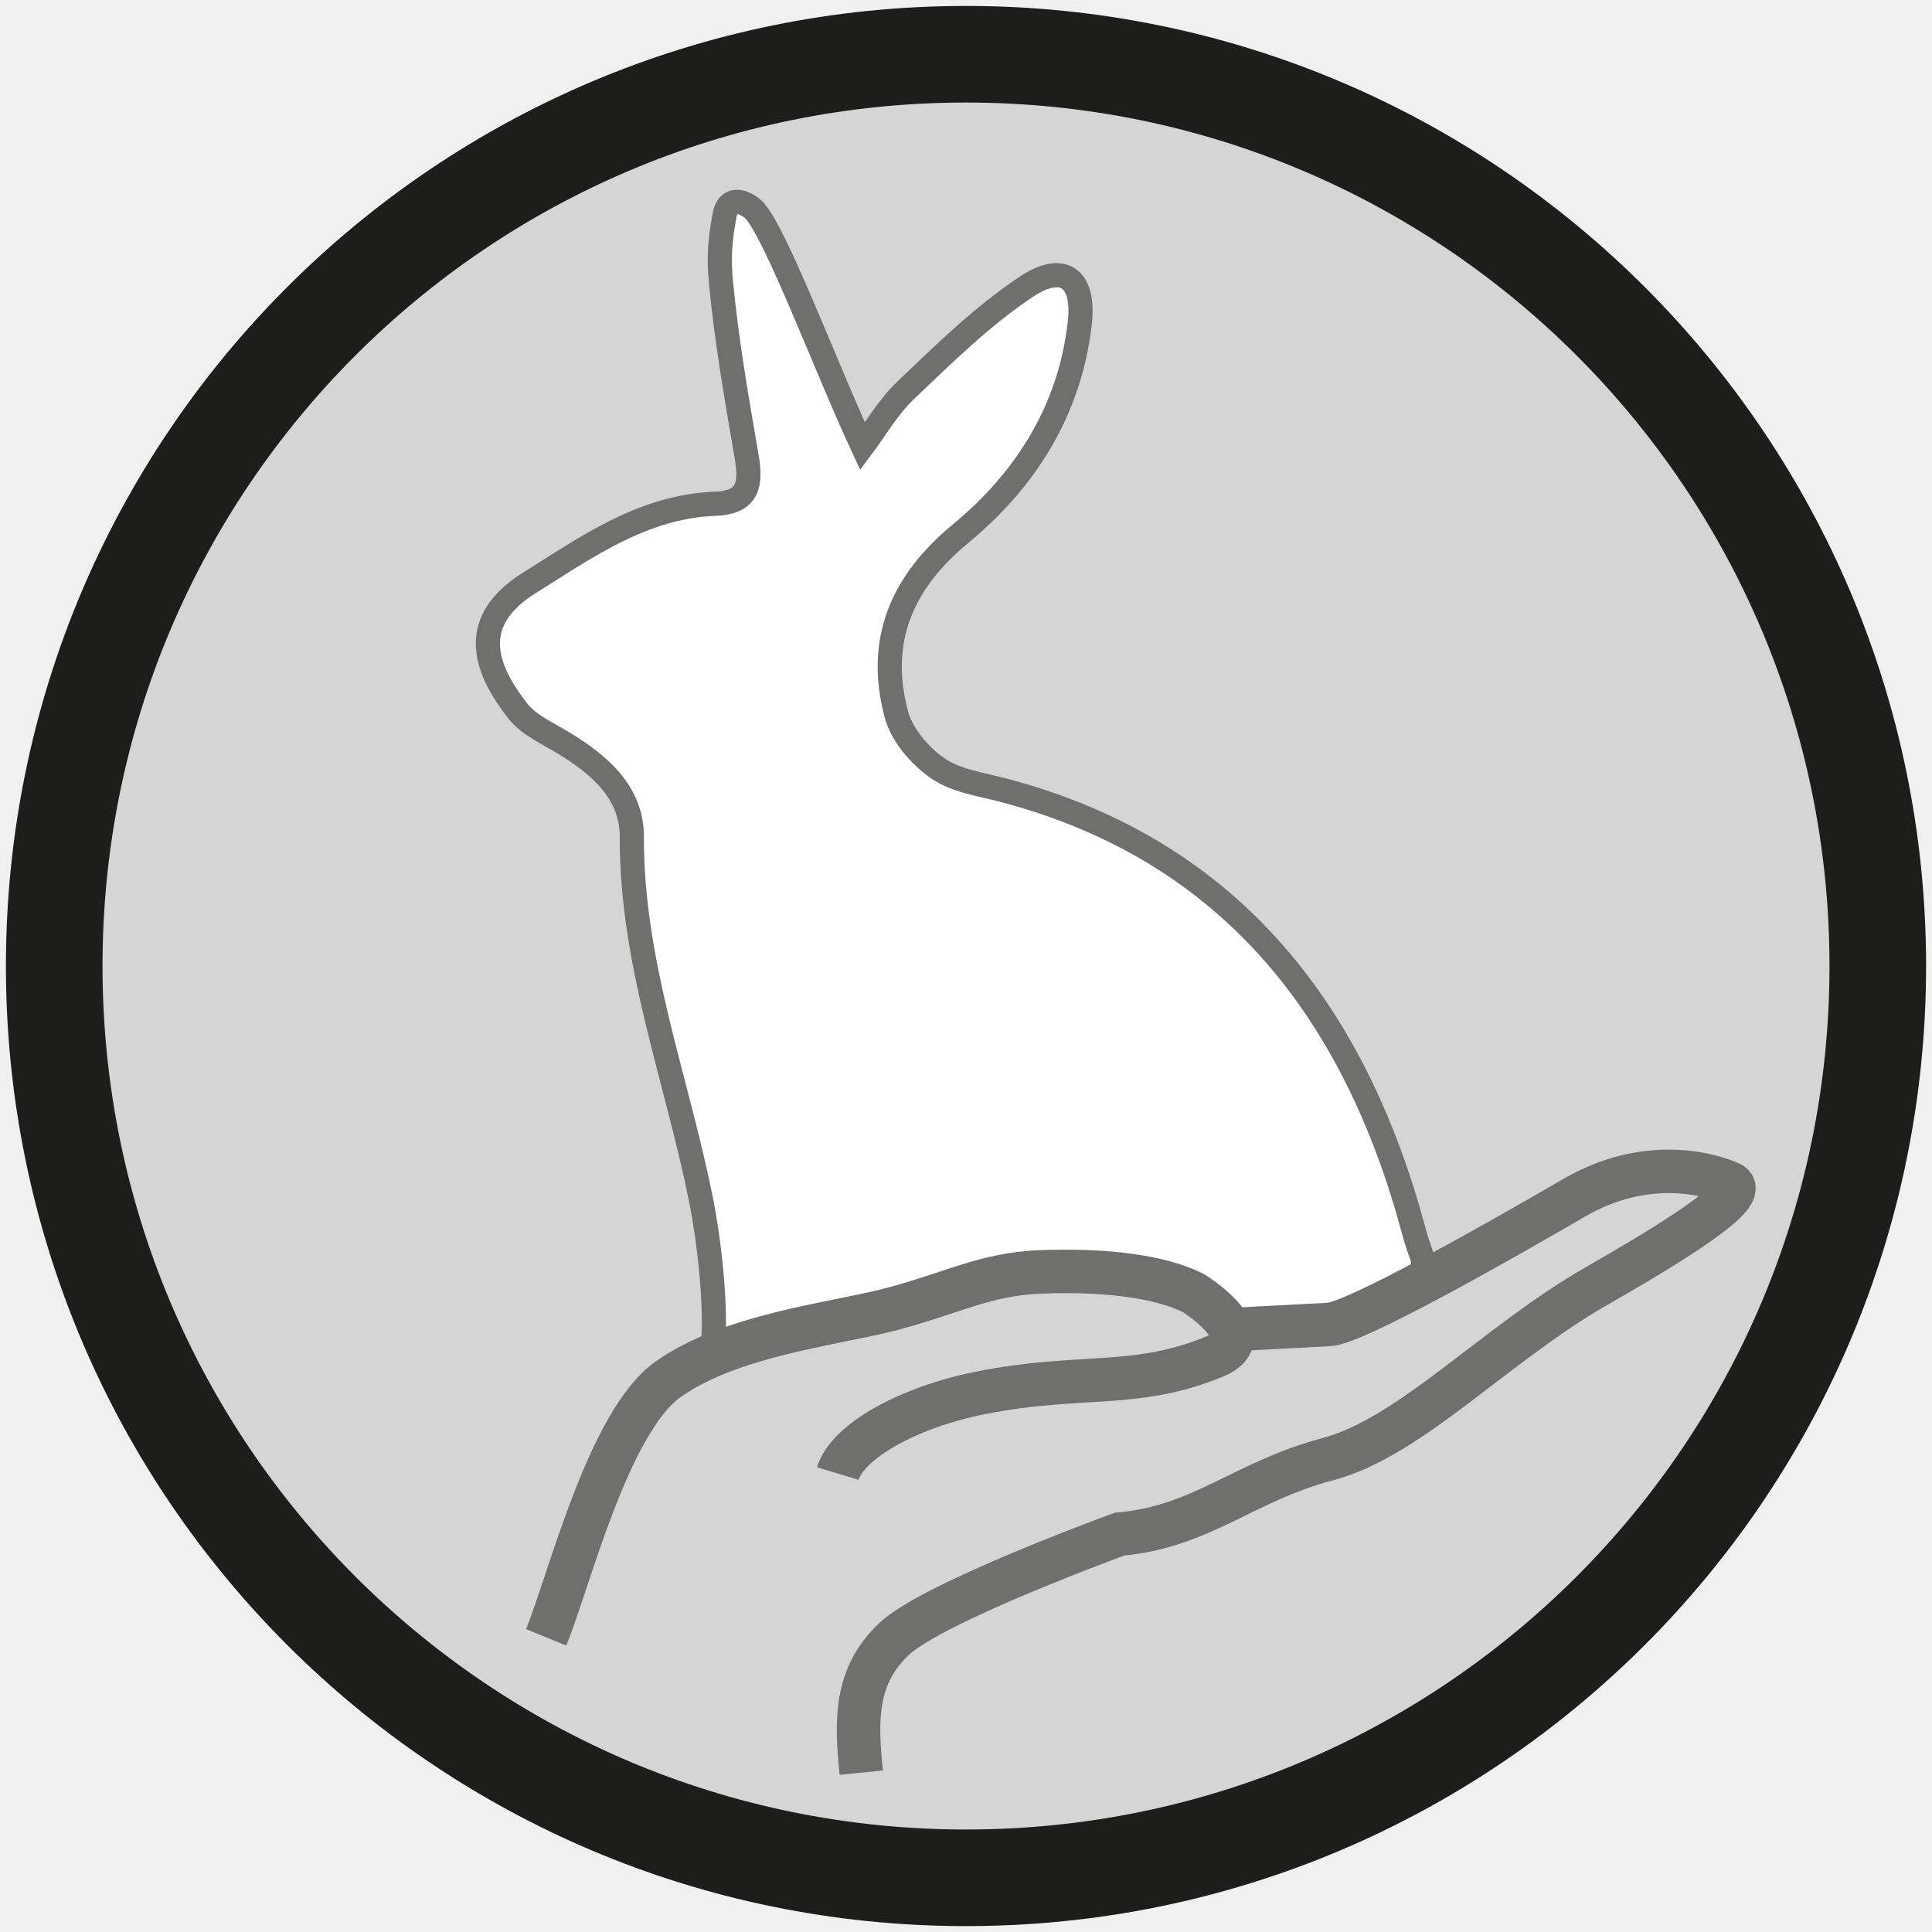
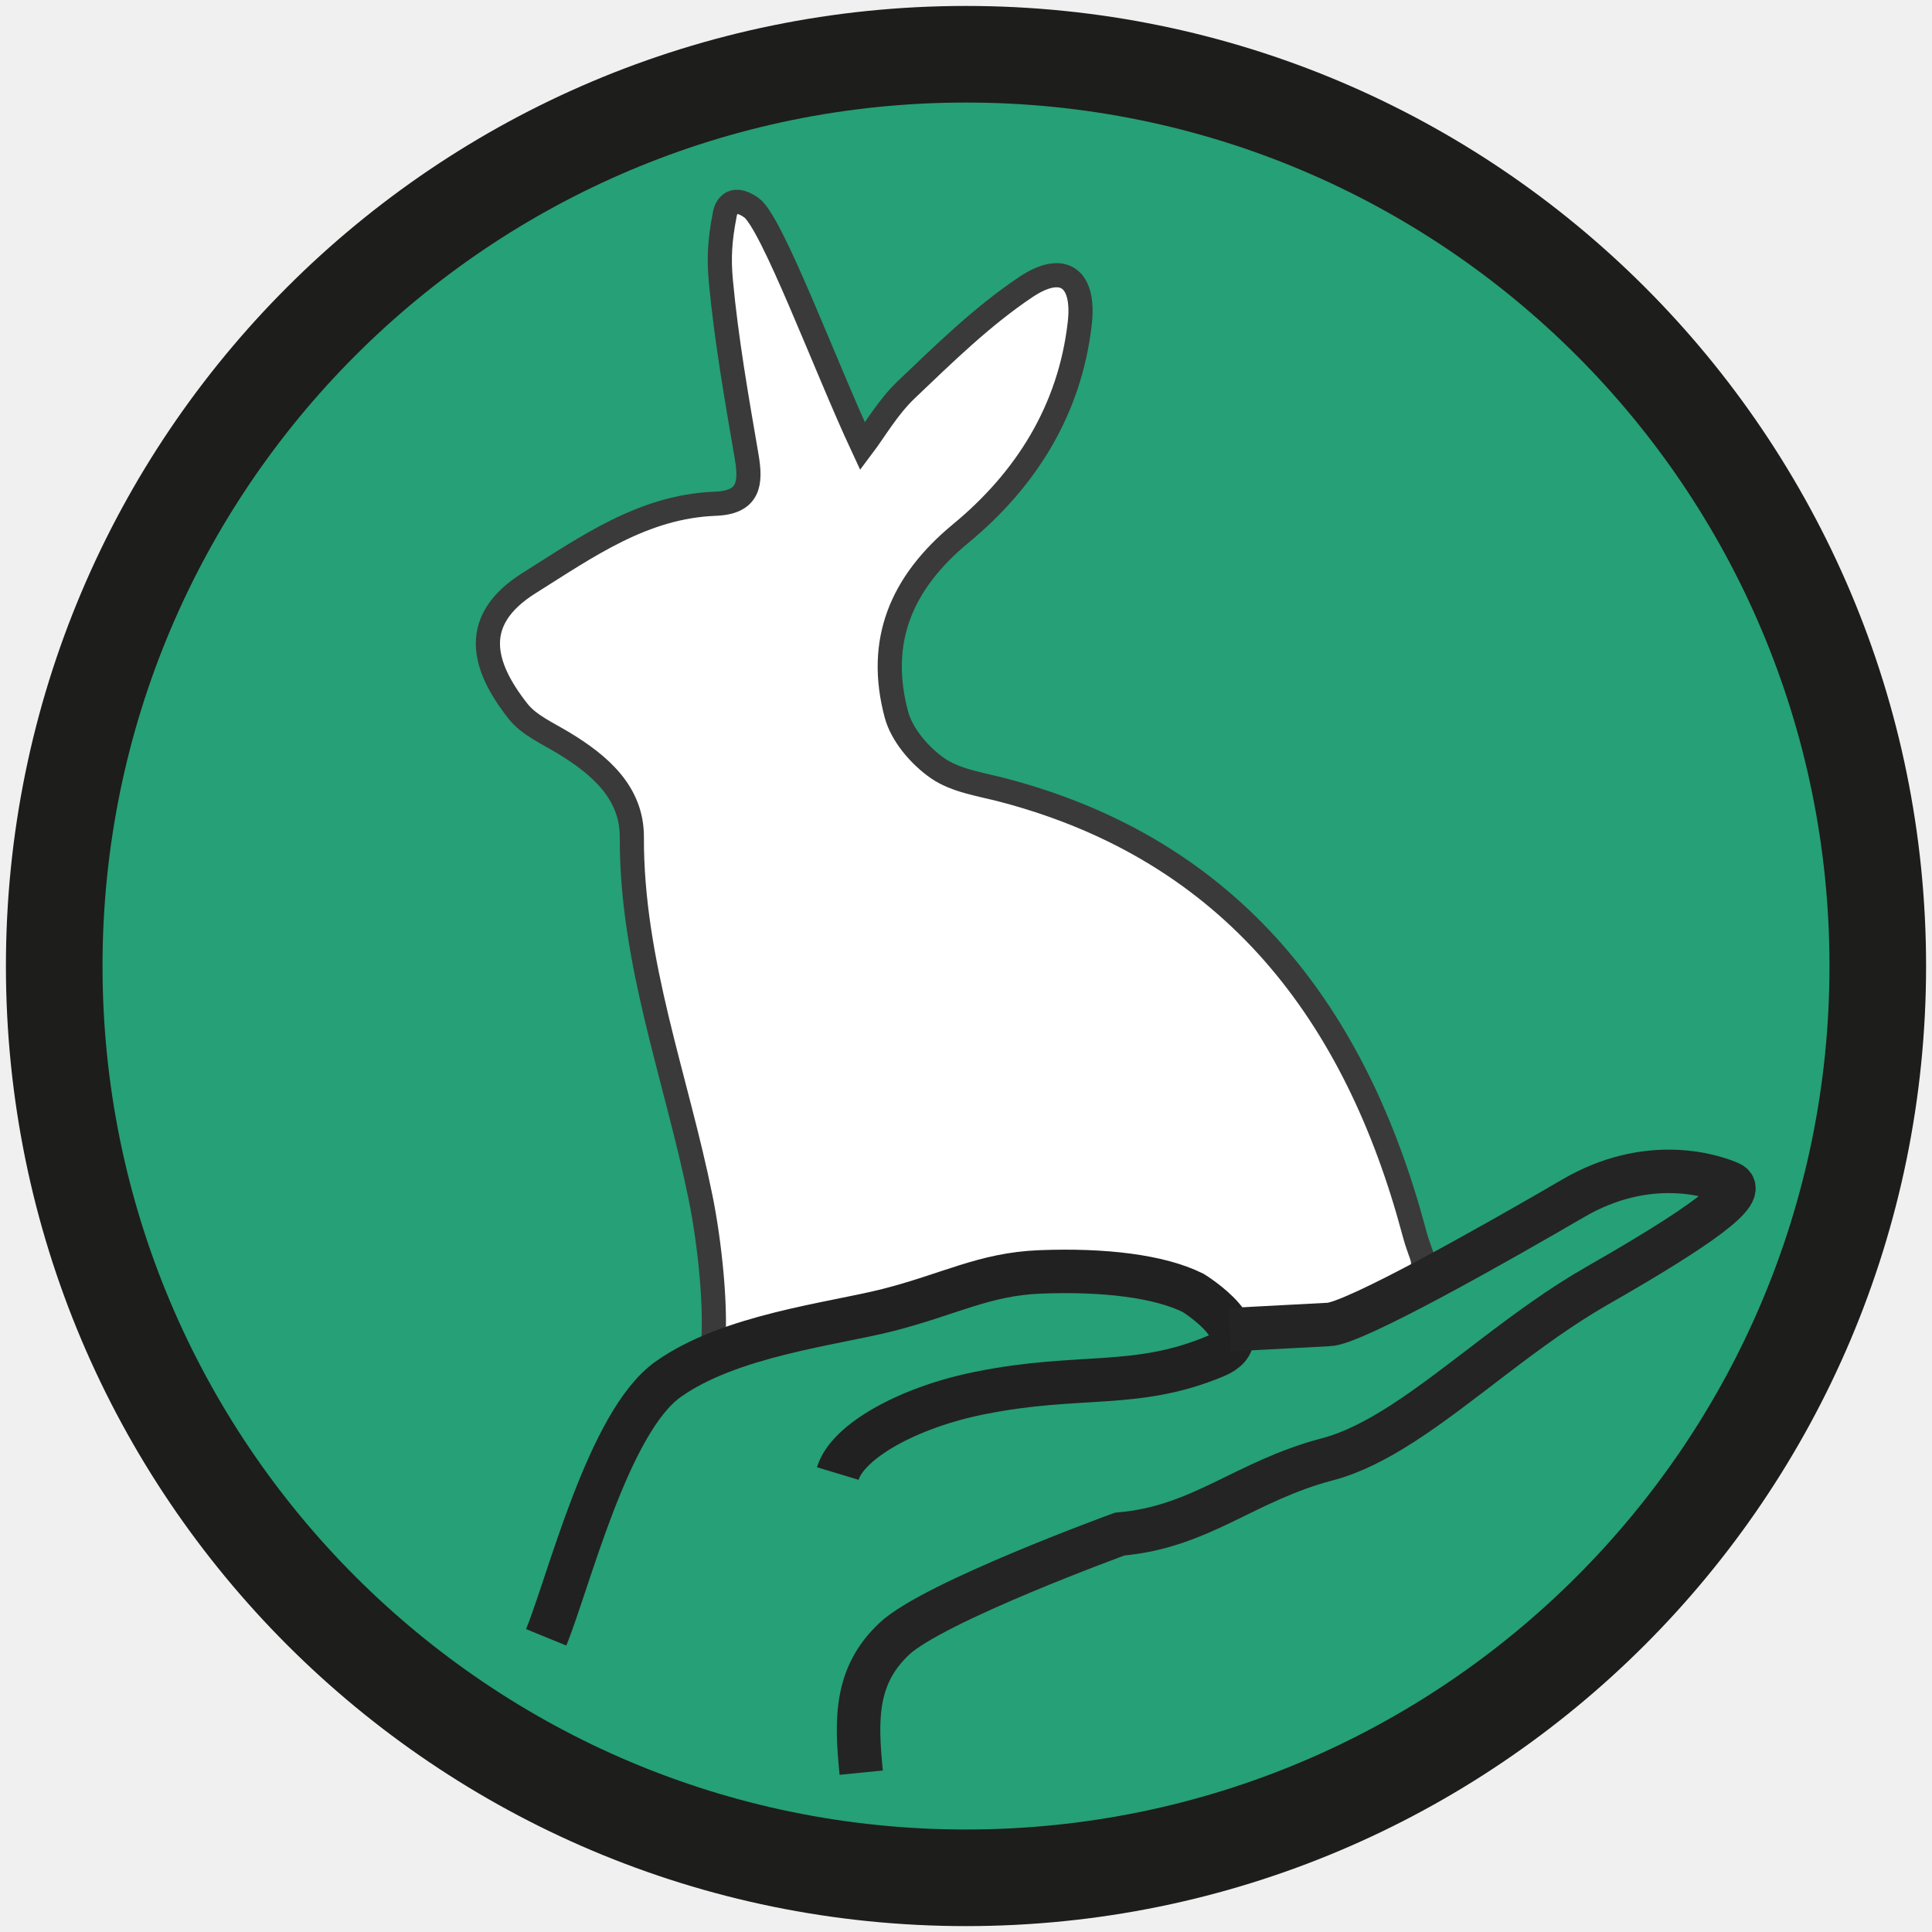
<svg xmlns="http://www.w3.org/2000/svg" version="1.1" id="Ebene_1" x="0px" y="0px" width="80px" height="80px" viewBox="0 0 80 80" enable-background="new 0 0 80 80" xml:space="preserve">
-   <circle fill="#D5D5D6" stroke="#1D1D1B" stroke-width="4" stroke-miterlimit="10" cx="40" cy="40.001" r="37.755" />
-   <path fill="#FFFFFF" stroke="#6F6F6E" stroke-miterlimit="10" d="M48.744,53.319c0,0,1.758,0.602,2.214,1.729l4.87-0.396  c0.424,0,1.664-0.696,3-1.333c0.219-1.451,0.07-1.01-0.276-2.31c-2.39-8.945-7.469-15.78-16.995-18.286  c-0.932-0.247-1.972-0.386-2.729-0.911c-0.743-0.514-1.481-1.377-1.71-2.224c-0.811-3.036,0.194-5.455,2.657-7.491  c2.706-2.232,4.524-5.116,4.935-8.705c0.215-1.866-0.67-2.552-2.234-1.505c-1.792,1.199-3.368,2.743-4.939,4.24  c-0.772,0.733-1.321,1.696-1.819,2.356c-1.555-3.335-3.755-9.291-4.61-9.888S30.031,8.672,30,8.938  c-0.191,0.998-0.24,1.733-0.15,2.706c0.227,2.428,0.651,4.838,1.064,7.243c0.194,1.127,0.111,1.919-1.293,1.972  c-2.982,0.114-5.284,1.761-7.709,3.282c-2.434,1.527-1.969,3.396-0.463,5.309c0.453,0.577,1.229,0.914,1.887,1.314  c1.496,0.906,2.834,2.056,2.827,3.896c-0.02,5.186,1.844,9.971,2.849,14.941c0.369,1.825,0.694,4.688,0.482,6.47  c3.333-0.928,4.852-1.02,7.917-1.917C45.13,51.892,46.005,52.548,48.744,53.319z" />
-   <g>
-     <path fill="none" stroke="#6F6F6E" stroke-width="1.8" stroke-miterlimit="10" d="M22.616,67.798   c0.944-2.309,2.569-8.917,5.041-10.678c2.568-1.83,6.812-2.29,9.104-2.873c2.559-0.652,3.99-1.49,6.305-1.58   c2.657-0.104,4.936,0.176,6.336,0.867c0,0,2.906,1.791,0.93,2.621c-3.299,1.382-5.613,0.692-9.758,1.527   c-2.977,0.598-5.48,2-5.883,3.334" />
-     <path fill="none" stroke="#6F6F6E" stroke-width="1.8" stroke-miterlimit="10" d="M35.661,73.402   c-0.22-2.206-0.259-4.013,1.369-5.542c1.626-1.529,9.334-4.337,9.334-4.337c3.38-0.293,5.165-2.192,8.596-3.095   c3.433-0.9,6.946-4.773,11.167-7.186c4.22-2.414,6.309-3.902,5.502-4.254c-0.807-0.351-3.435-1.146-6.479,0.627   c-3.046,1.774-9.128,5.23-10.152,5.23l-4.082,0.215" />
+   <defs id="defs15" />
+   <circle fill="#D5D5D6" stroke="#1D1D1B" stroke-width="4" stroke-miterlimit="10" cx="40" cy="40.001" r="37.755" id="circle2" style="fill:#26a076;fill-opacity:1" />
+   <path fill="#FFFFFF" stroke="#6F6F6E" stroke-miterlimit="10" d="M48.744,53.319c0,0,1.758,0.602,2.214,1.729l4.87-0.396  c0.424,0,1.664-0.696,3-1.333c0.219-1.451,0.07-1.01-0.276-2.31c-2.39-8.945-7.469-15.78-16.995-18.286  c-0.932-0.247-1.972-0.386-2.729-0.911c-0.743-0.514-1.481-1.377-1.71-2.224c-0.811-3.036,0.194-5.455,2.657-7.491  c2.706-2.232,4.524-5.116,4.935-8.705c0.215-1.866-0.67-2.552-2.234-1.505c-1.792,1.199-3.368,2.743-4.939,4.24  c-0.772,0.733-1.321,1.696-1.819,2.356c-1.555-3.335-3.755-9.291-4.61-9.888S30.031,8.672,30,8.938  c-0.191,0.998-0.24,1.733-0.15,2.706c0.227,2.428,0.651,4.838,1.064,7.243c0.194,1.127,0.111,1.919-1.293,1.972  c-2.982,0.114-5.284,1.761-7.709,3.282c-2.434,1.527-1.969,3.396-0.463,5.309c0.453,0.577,1.229,0.914,1.887,1.314  c1.496,0.906,2.834,2.056,2.827,3.896c-0.02,5.186,1.844,9.971,2.849,14.941c0.369,1.825,0.694,4.688,0.482,6.47  c3.333-0.928,4.852-1.02,7.917-1.917C45.13,51.892,46.005,52.548,48.744,53.319z" id="path4" style="stroke:#3a3a3a;stroke-opacity:1" />
+   <g id="g10">
+     <path fill="none" stroke="#6F6F6E" stroke-width="1.8" stroke-miterlimit="10" d="M22.616,67.798   c0.944-2.309,2.569-8.917,5.041-10.678c2.568-1.83,6.812-2.29,9.104-2.873c2.559-0.652,3.99-1.49,6.305-1.58   c2.657-0.104,4.936,0.176,6.336,0.867c0,0,2.906,1.791,0.93,2.621c-3.299,1.382-5.613,0.692-9.758,1.527   c-2.977,0.598-5.48,2-5.883,3.334" id="path6" style="stroke:#212121;stroke-opacity:1" />
+     <path stroke-miterlimit="10" d="m 35.661,73.402 c -0.22,-2.206 -0.259,-4.013 1.369,-5.542 1.626,-1.529 9.334,-4.337 9.334,-4.337 3.38,-0.293 5.165,-2.192 8.596,-3.095 1.017,-0.267 2.041,-0.794 3.088,-1.467 2.488,-1.599 5.108,-4.02 8.079,-5.719 4.22,-2.414 6.309,-3.902 5.502,-4.254 -0.807,-0.351 -3.435,-1.146 -6.479,0.627 -3.046,1.774 -9.128,5.23 -10.152,5.23 l -4.082,0.215" id="path8" style="fill:none;stroke:#242424;stroke-width:1.8;stroke-miterlimit:10;stroke-opacity:1" />
  </g>
</svg>
